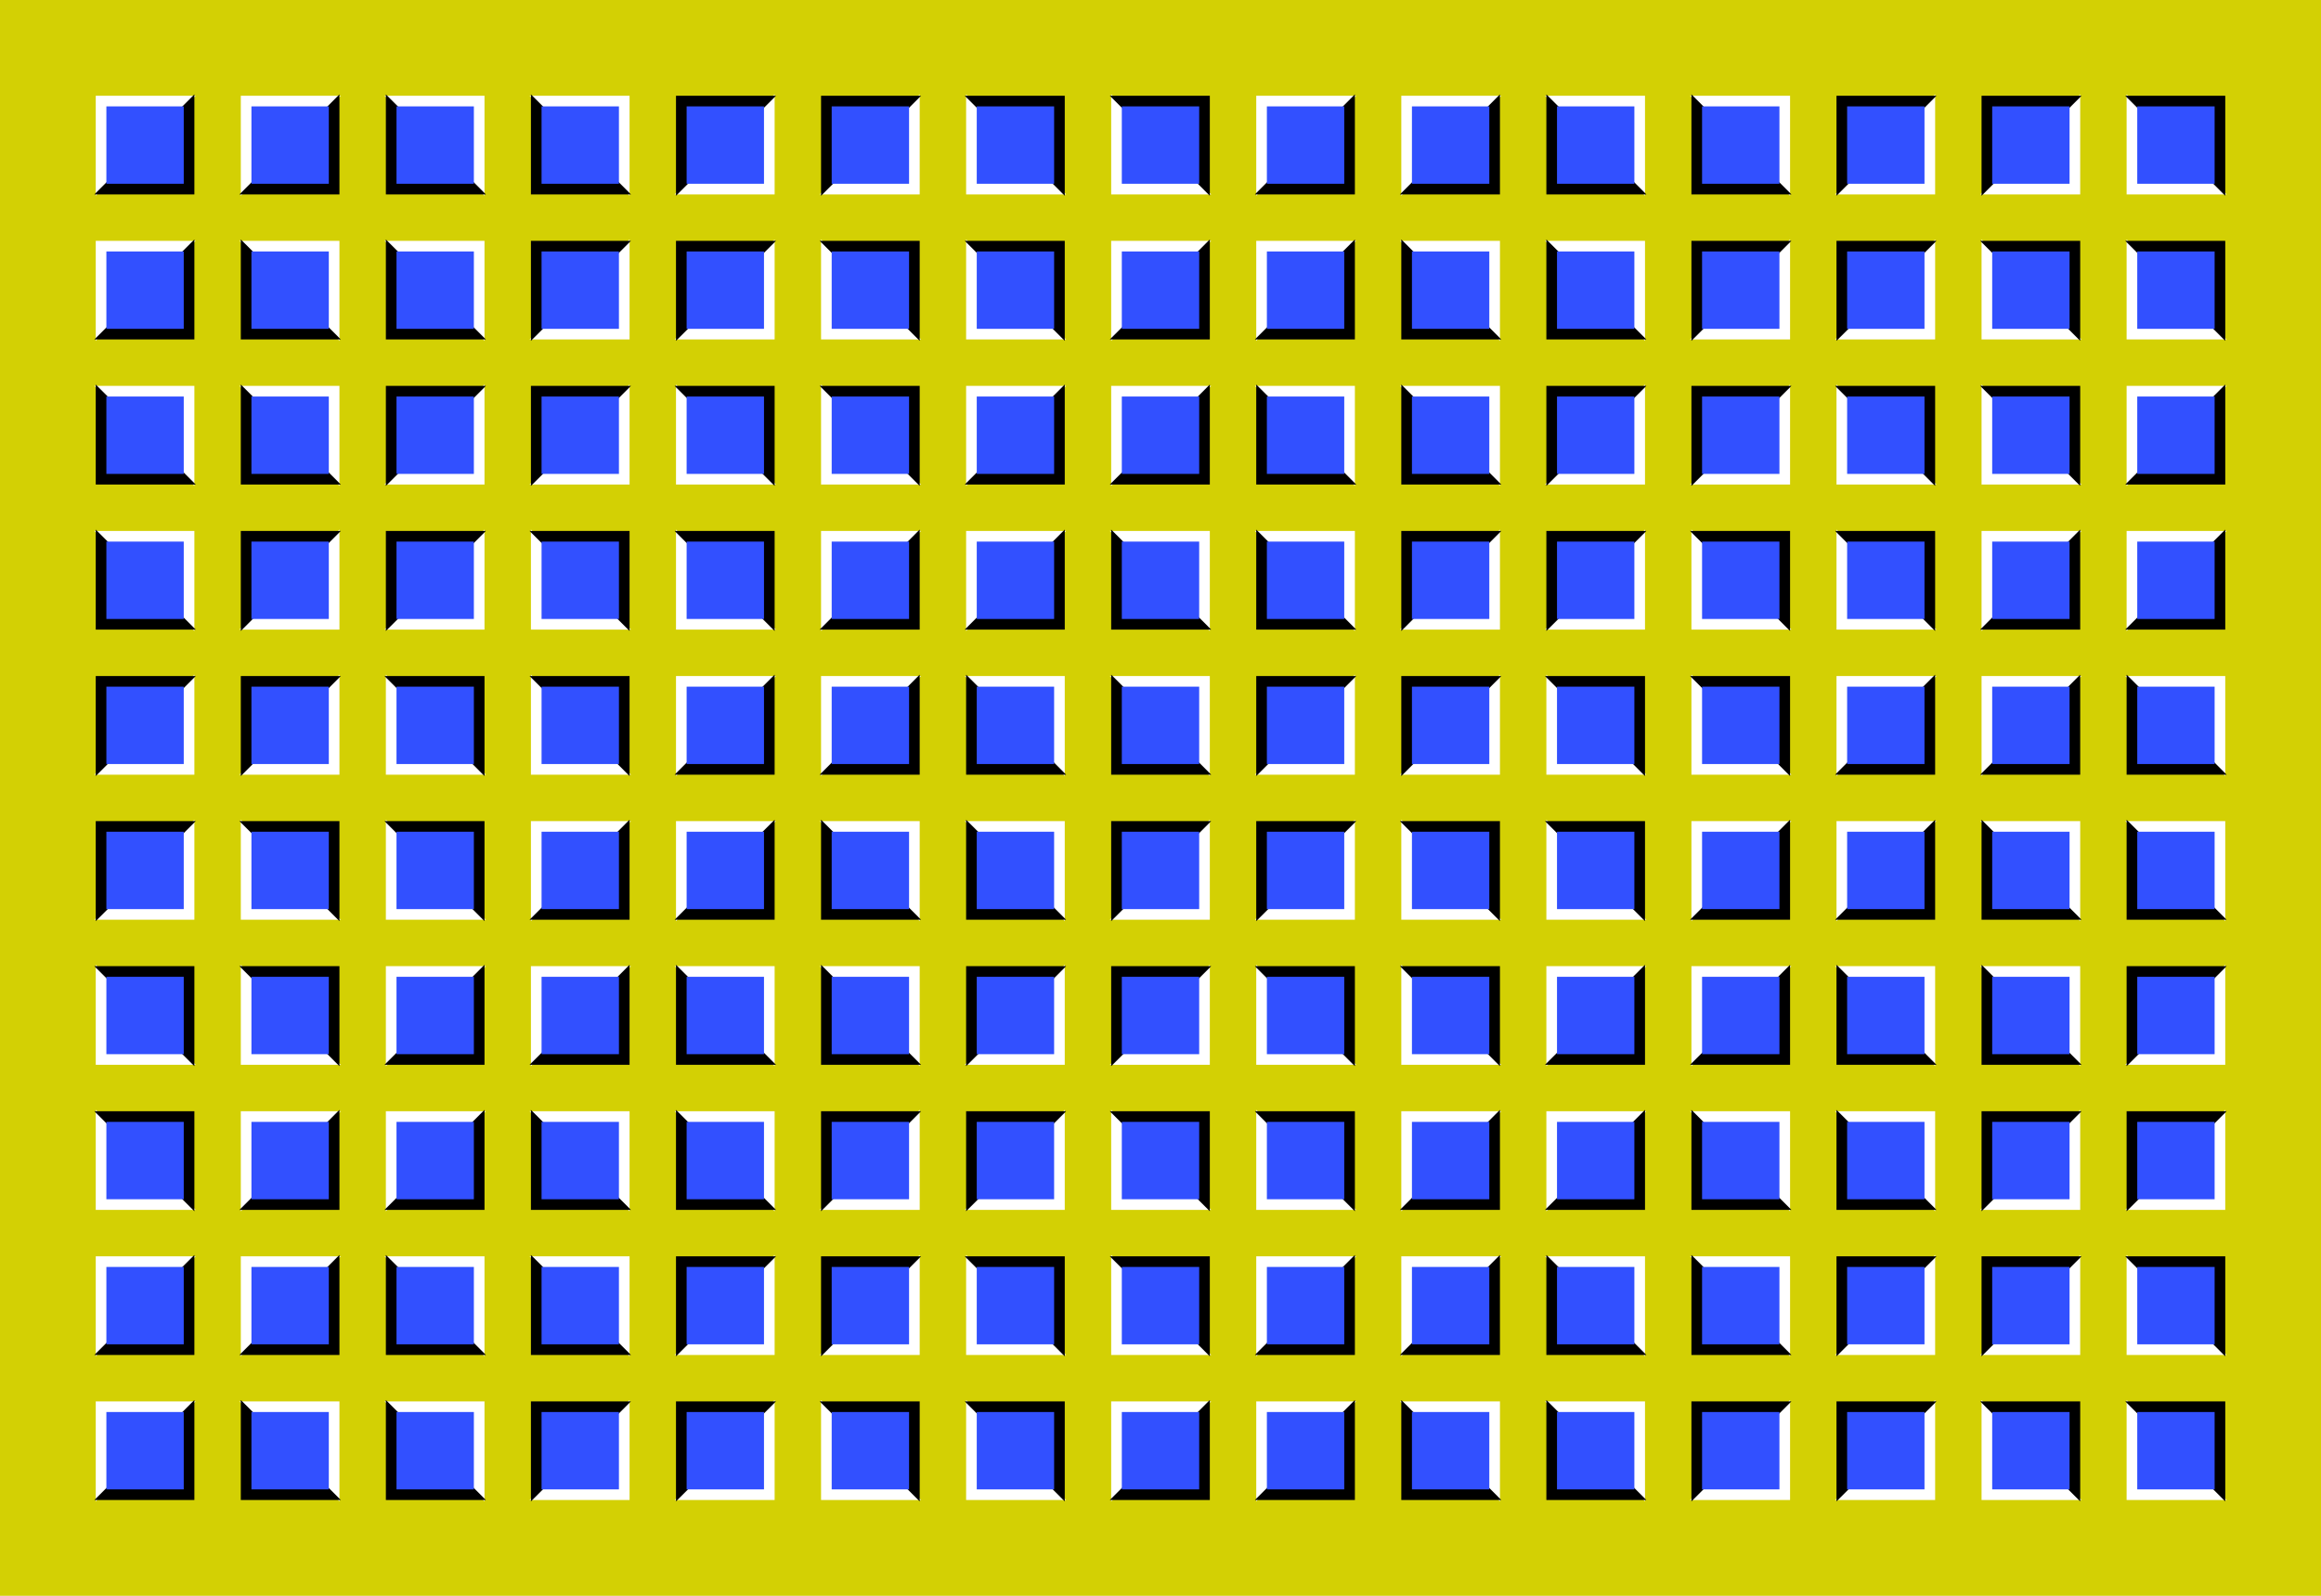
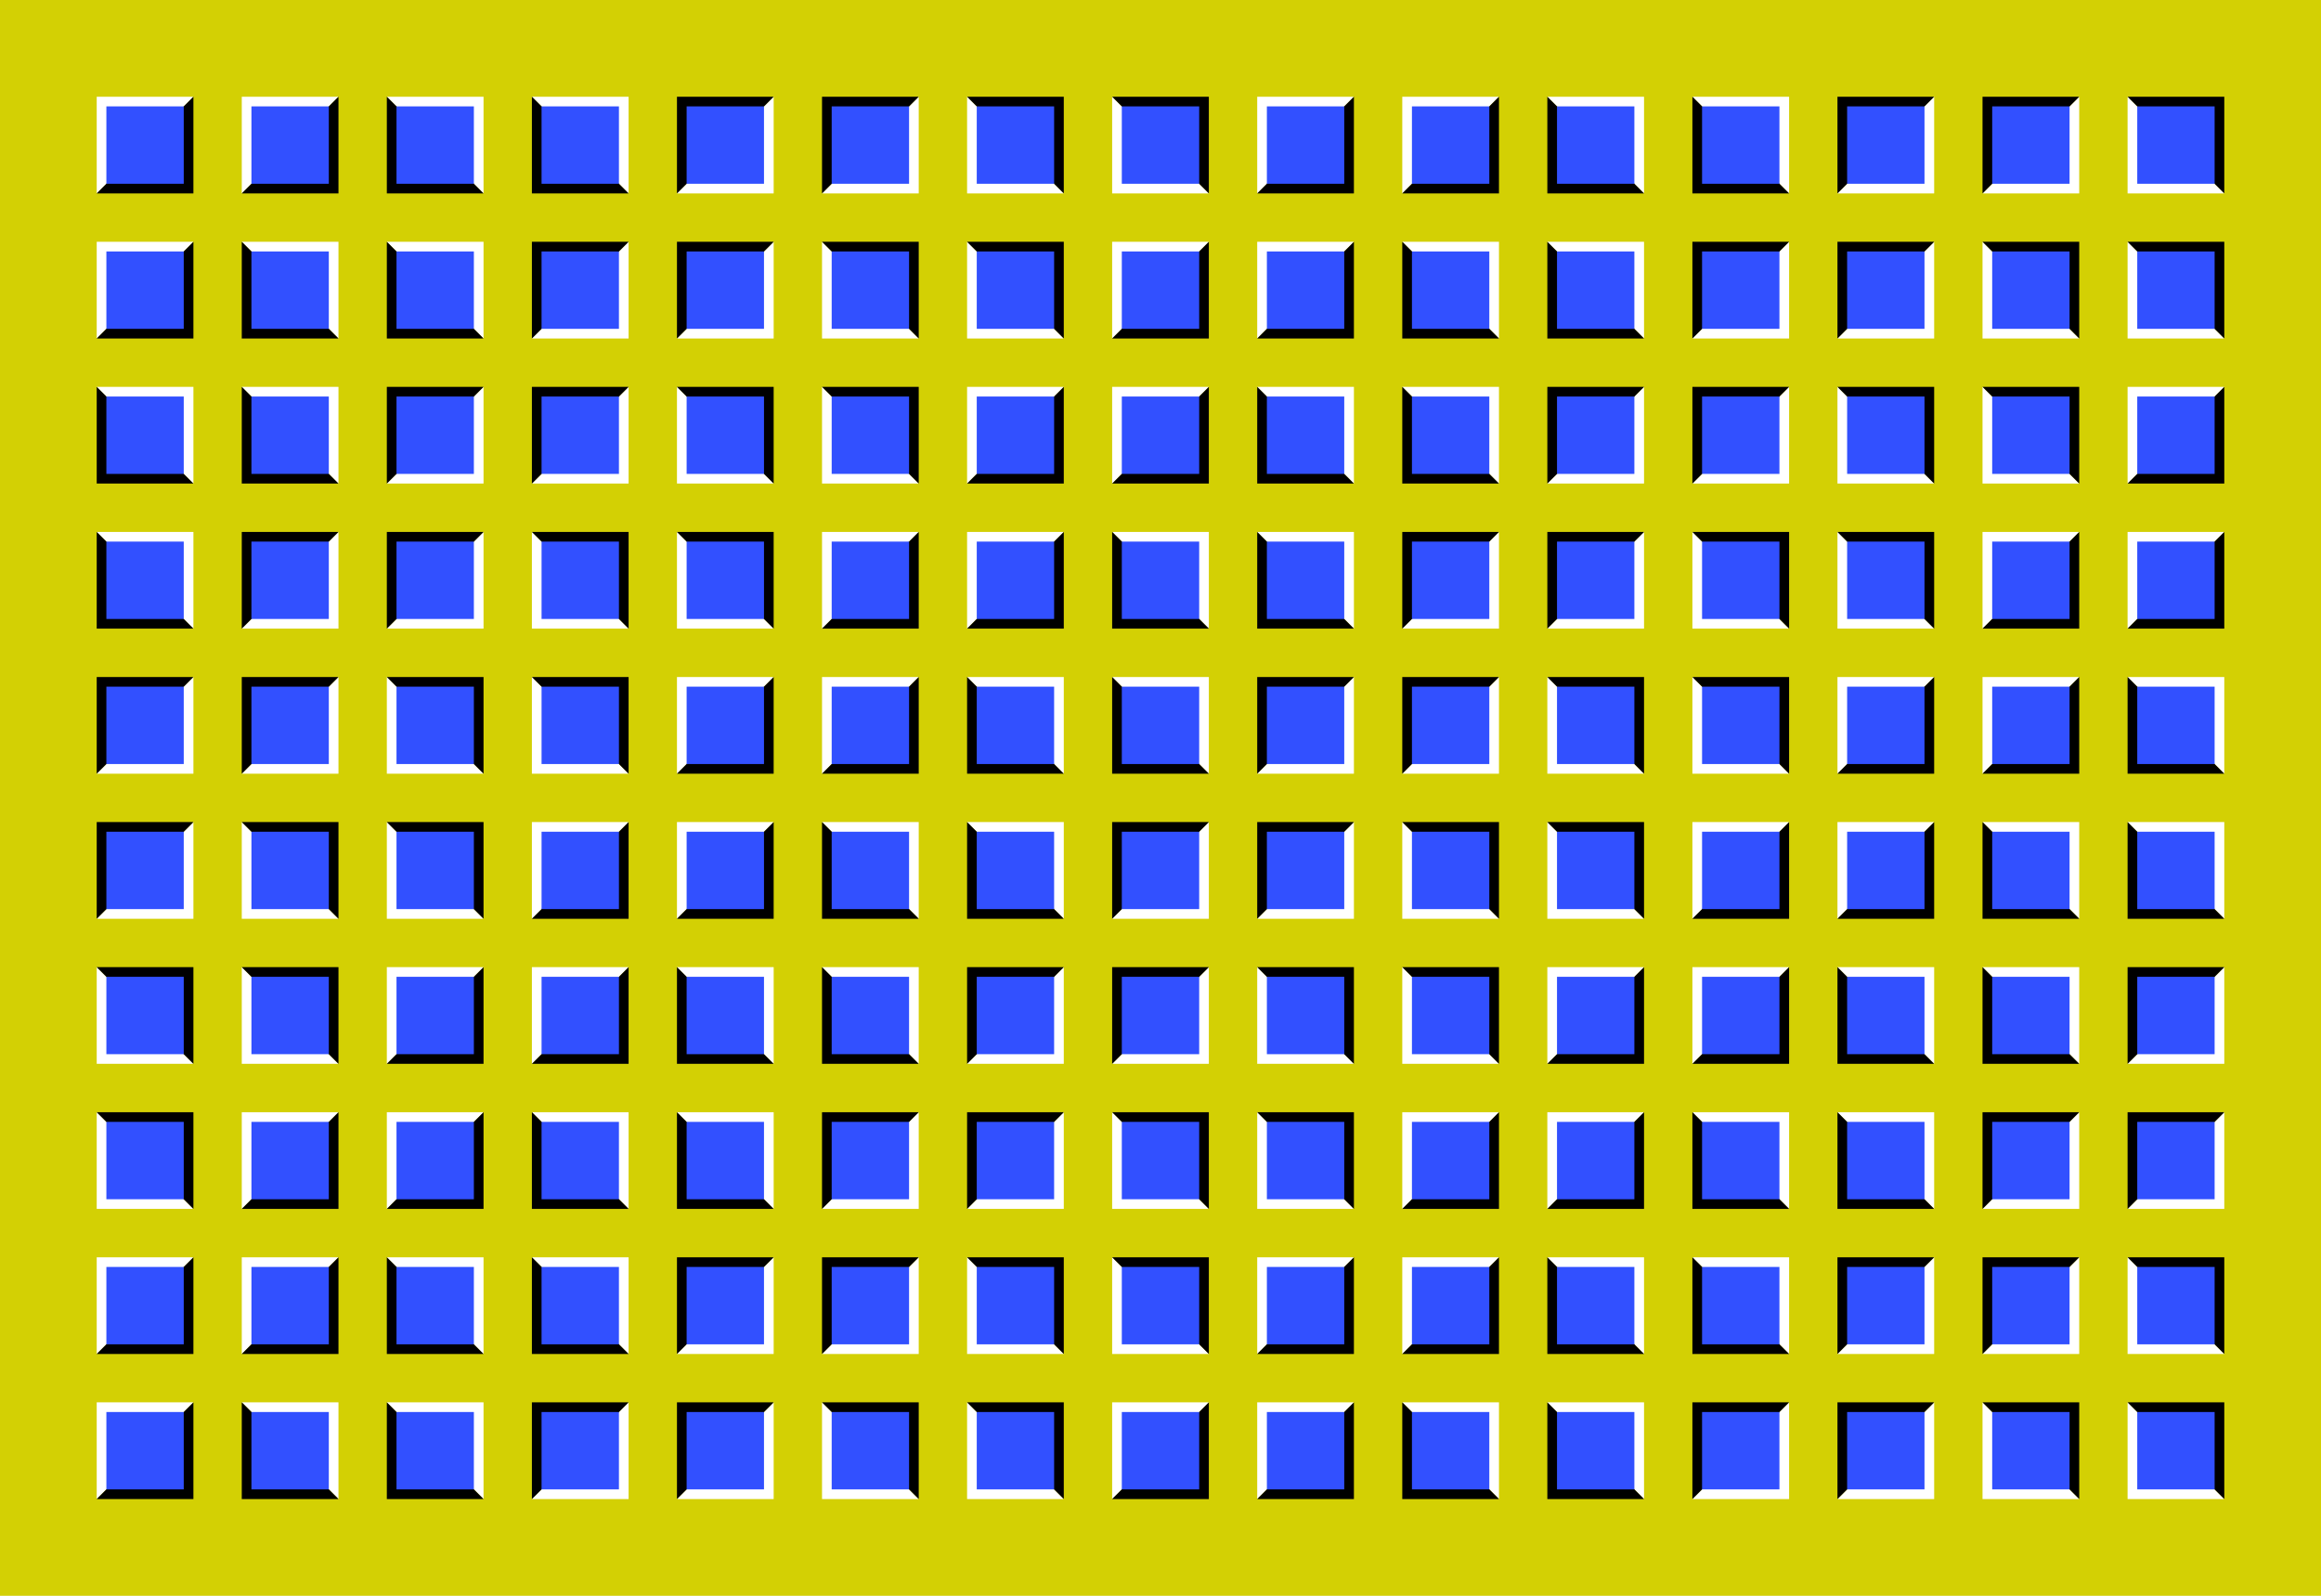
<svg xmlns="http://www.w3.org/2000/svg" xmlns:xlink="http://www.w3.org/1999/xlink" width="1200" height="825">
  <rect width="100%" height="100%" fill="#d3d004" />
  <defs>
    <g id="block">
-       <polygon points="-25,-25,-25,25,25,25" style="fill:white;stroke:white" />
-       <polygon points="25,25,25,-25,-25,-25" style="fill:black;stroke:black" />
+       <polygon points="-25,-25,-25,25,25,25" fill="white" />
+       <polygon points="25,25,25,-25,-25,-25" fill="black" />
      <rect x="-20" y="-20" width="40" height="40" fill="#3250ff" />
    </g>
  </defs>
  <use xlink:href="#block" transform="rotate(90,75,75) translate(75,75)" />
  <use xlink:href="#block" transform="rotate(90,75,150) translate(75,150)" />
  <use xlink:href="#block" transform="rotate(180,75,225) translate(75,225)" />
  <use xlink:href="#block" transform="rotate(180,75,300) translate(75,300)" />
  <use xlink:href="#block" transform="rotate(270,75,375) translate(75,375)" />
  <use xlink:href="#block" transform="rotate(270,75,450) translate(75,450)" />
-   <use xlink:href="#block" transform="rotate(0,75,525) translate(75,525)" />
-   <use xlink:href="#block" transform="rotate(0,75,600) translate(75,600)" />
+   <use xlink:href="#block" transform="translate(75,525)" />
+   <use xlink:href="#block" transform="translate(75,600)" />
  <use xlink:href="#block" transform="rotate(90,75,675) translate(75,675)" />
  <use xlink:href="#block" transform="rotate(90,75,750) translate(75,750)" />
  <use xlink:href="#block" transform="rotate(90,150,75) translate(150,75)" />
  <use xlink:href="#block" transform="rotate(180,150,150) translate(150,150)" />
  <use xlink:href="#block" transform="rotate(180,150,225) translate(150,225)" />
  <use xlink:href="#block" transform="rotate(270,150,300) translate(150,300)" />
  <use xlink:href="#block" transform="rotate(270,150,375) translate(150,375)" />
-   <use xlink:href="#block" transform="rotate(0,150,450) translate(150,450)" />
-   <use xlink:href="#block" transform="rotate(0,150,525) translate(150,525)" />
+   <use xlink:href="#block" transform="translate(150,450)" />
+   <use xlink:href="#block" transform="translate(150,525)" />
  <use xlink:href="#block" transform="rotate(90,150,600) translate(150,600)" />
  <use xlink:href="#block" transform="rotate(90,150,675) translate(150,675)" />
  <use xlink:href="#block" transform="rotate(180,150,750) translate(150,750)" />
  <use xlink:href="#block" transform="rotate(180,225,75) translate(225,75)" />
  <use xlink:href="#block" transform="rotate(180,225,150) translate(225,150)" />
  <use xlink:href="#block" transform="rotate(270,225,225) translate(225,225)" />
  <use xlink:href="#block" transform="rotate(270,225,300) translate(225,300)" />
-   <use xlink:href="#block" transform="rotate(0,225,375) translate(225,375)" />
-   <use xlink:href="#block" transform="rotate(0,225,450) translate(225,450)" />
+   <use xlink:href="#block" transform="translate(225,375)" />
+   <use xlink:href="#block" transform="translate(225,450)" />
  <use xlink:href="#block" transform="rotate(90,225,525) translate(225,525)" />
  <use xlink:href="#block" transform="rotate(90,225,600) translate(225,600)" />
  <use xlink:href="#block" transform="rotate(180,225,675) translate(225,675)" />
  <use xlink:href="#block" transform="rotate(180,225,750) translate(225,750)" />
  <use xlink:href="#block" transform="rotate(180,300,75) translate(300,75)" />
  <use xlink:href="#block" transform="rotate(270,300,150) translate(300,150)" />
  <use xlink:href="#block" transform="rotate(270,300,225) translate(300,225)" />
-   <use xlink:href="#block" transform="rotate(0,300,300) translate(300,300)" />
-   <use xlink:href="#block" transform="rotate(0,300,375) translate(300,375)" />
+   <use xlink:href="#block" transform="translate(300,300)" />
+   <use xlink:href="#block" transform="translate(300,375)" />
  <use xlink:href="#block" transform="rotate(90,300,450) translate(300,450)" />
  <use xlink:href="#block" transform="rotate(90,300,525) translate(300,525)" />
  <use xlink:href="#block" transform="rotate(180,300,600) translate(300,600)" />
  <use xlink:href="#block" transform="rotate(180,300,675) translate(300,675)" />
  <use xlink:href="#block" transform="rotate(270,300,750) translate(300,750)" />
  <use xlink:href="#block" transform="rotate(270,375,75) translate(375,75)" />
  <use xlink:href="#block" transform="rotate(270,375,150) translate(375,150)" />
-   <use xlink:href="#block" transform="rotate(0,375,225) translate(375,225)" />
-   <use xlink:href="#block" transform="rotate(0,375,300) translate(375,300)" />
+   <use xlink:href="#block" transform="translate(375,225)" />
+   <use xlink:href="#block" transform="translate(375,300)" />
  <use xlink:href="#block" transform="rotate(90,375,375) translate(375,375)" />
  <use xlink:href="#block" transform="rotate(90,375,450) translate(375,450)" />
  <use xlink:href="#block" transform="rotate(180,375,525) translate(375,525)" />
  <use xlink:href="#block" transform="rotate(180,375,600) translate(375,600)" />
  <use xlink:href="#block" transform="rotate(270,375,675) translate(375,675)" />
  <use xlink:href="#block" transform="rotate(270,375,750) translate(375,750)" />
  <use xlink:href="#block" transform="rotate(270,450,75) translate(450,75)" />
-   <use xlink:href="#block" transform="rotate(0,450,150) translate(450,150)" />
-   <use xlink:href="#block" transform="rotate(0,450,225) translate(450,225)" />
+   <use xlink:href="#block" transform="translate(450,150)" />
+   <use xlink:href="#block" transform="translate(450,225)" />
  <use xlink:href="#block" transform="rotate(90,450,300) translate(450,300)" />
  <use xlink:href="#block" transform="rotate(90,450,375) translate(450,375)" />
  <use xlink:href="#block" transform="rotate(180,450,450) translate(450,450)" />
  <use xlink:href="#block" transform="rotate(180,450,525) translate(450,525)" />
  <use xlink:href="#block" transform="rotate(270,450,600) translate(450,600)" />
  <use xlink:href="#block" transform="rotate(270,450,675) translate(450,675)" />
-   <use xlink:href="#block" transform="rotate(0,450,750) translate(450,750)" />
-   <use xlink:href="#block" transform="rotate(0,525,75) translate(525,75)" />
-   <use xlink:href="#block" transform="rotate(0,525,150) translate(525,150)" />
+   <use xlink:href="#block" transform="translate(450,750)" />
+   <use xlink:href="#block" transform="translate(525,75)" />
+   <use xlink:href="#block" transform="translate(525,150)" />
  <use xlink:href="#block" transform="rotate(90,525,225) translate(525,225)" />
  <use xlink:href="#block" transform="rotate(90,525,300) translate(525,300)" />
  <use xlink:href="#block" transform="rotate(180,525,375) translate(525,375)" />
  <use xlink:href="#block" transform="rotate(180,525,450) translate(525,450)" />
  <use xlink:href="#block" transform="rotate(270,525,525) translate(525,525)" />
  <use xlink:href="#block" transform="rotate(270,525,600) translate(525,600)" />
-   <use xlink:href="#block" transform="rotate(0,525,675) translate(525,675)" />
-   <use xlink:href="#block" transform="rotate(0,525,750) translate(525,750)" />
-   <use xlink:href="#block" transform="rotate(0,600,75) translate(600,75)" />
+   <use xlink:href="#block" transform="translate(525,675)" />
+   <use xlink:href="#block" transform="translate(525,750)" />
+   <use xlink:href="#block" transform="translate(600,75)" />
  <use xlink:href="#block" transform="rotate(90,600,150) translate(600,150)" />
  <use xlink:href="#block" transform="rotate(90,600,225) translate(600,225)" />
  <use xlink:href="#block" transform="rotate(180,600,300) translate(600,300)" />
  <use xlink:href="#block" transform="rotate(180,600,375) translate(600,375)" />
  <use xlink:href="#block" transform="rotate(270,600,450) translate(600,450)" />
  <use xlink:href="#block" transform="rotate(270,600,525) translate(600,525)" />
-   <use xlink:href="#block" transform="rotate(0,600,600) translate(600,600)" />
-   <use xlink:href="#block" transform="rotate(0,600,675) translate(600,675)" />
+   <use xlink:href="#block" transform="translate(600,600)" />
+   <use xlink:href="#block" transform="translate(600,675)" />
  <use xlink:href="#block" transform="rotate(90,600,750) translate(600,750)" />
  <use xlink:href="#block" transform="rotate(90,675,75) translate(675,75)" />
  <use xlink:href="#block" transform="rotate(90,675,150) translate(675,150)" />
  <use xlink:href="#block" transform="rotate(180,675,225) translate(675,225)" />
  <use xlink:href="#block" transform="rotate(180,675,300) translate(675,300)" />
  <use xlink:href="#block" transform="rotate(270,675,375) translate(675,375)" />
  <use xlink:href="#block" transform="rotate(270,675,450) translate(675,450)" />
-   <use xlink:href="#block" transform="rotate(0,675,525) translate(675,525)" />
-   <use xlink:href="#block" transform="rotate(0,675,600) translate(675,600)" />
+   <use xlink:href="#block" transform="translate(675,525)" />
+   <use xlink:href="#block" transform="translate(675,600)" />
  <use xlink:href="#block" transform="rotate(90,675,675) translate(675,675)" />
  <use xlink:href="#block" transform="rotate(90,675,750) translate(675,750)" />
  <use xlink:href="#block" transform="rotate(90,750,75) translate(750,75)" />
  <use xlink:href="#block" transform="rotate(180,750,150) translate(750,150)" />
  <use xlink:href="#block" transform="rotate(180,750,225) translate(750,225)" />
  <use xlink:href="#block" transform="rotate(270,750,300) translate(750,300)" />
  <use xlink:href="#block" transform="rotate(270,750,375) translate(750,375)" />
-   <use xlink:href="#block" transform="rotate(0,750,450) translate(750,450)" />
-   <use xlink:href="#block" transform="rotate(0,750,525) translate(750,525)" />
+   <use xlink:href="#block" transform="translate(750,450)" />
+   <use xlink:href="#block" transform="translate(750,525)" />
  <use xlink:href="#block" transform="rotate(90,750,600) translate(750,600)" />
  <use xlink:href="#block" transform="rotate(90,750,675) translate(750,675)" />
  <use xlink:href="#block" transform="rotate(180,750,750) translate(750,750)" />
  <use xlink:href="#block" transform="rotate(180,825,75) translate(825,75)" />
  <use xlink:href="#block" transform="rotate(180,825,150) translate(825,150)" />
  <use xlink:href="#block" transform="rotate(270,825,225) translate(825,225)" />
  <use xlink:href="#block" transform="rotate(270,825,300) translate(825,300)" />
-   <use xlink:href="#block" transform="rotate(0,825,375) translate(825,375)" />
-   <use xlink:href="#block" transform="rotate(0,825,450) translate(825,450)" />
+   <use xlink:href="#block" transform="translate(825,375)" />
+   <use xlink:href="#block" transform="translate(825,450)" />
  <use xlink:href="#block" transform="rotate(90,825,525) translate(825,525)" />
  <use xlink:href="#block" transform="rotate(90,825,600) translate(825,600)" />
  <use xlink:href="#block" transform="rotate(180,825,675) translate(825,675)" />
  <use xlink:href="#block" transform="rotate(180,825,750) translate(825,750)" />
  <use xlink:href="#block" transform="rotate(180,900,75) translate(900,75)" />
  <use xlink:href="#block" transform="rotate(270,900,150) translate(900,150)" />
  <use xlink:href="#block" transform="rotate(270,900,225) translate(900,225)" />
-   <use xlink:href="#block" transform="rotate(0,900,300) translate(900,300)" />
-   <use xlink:href="#block" transform="rotate(0,900,375) translate(900,375)" />
+   <use xlink:href="#block" transform="translate(900,300)" />
+   <use xlink:href="#block" transform="translate(900,375)" />
  <use xlink:href="#block" transform="rotate(90,900,450) translate(900,450)" />
  <use xlink:href="#block" transform="rotate(90,900,525) translate(900,525)" />
  <use xlink:href="#block" transform="rotate(180,900,600) translate(900,600)" />
  <use xlink:href="#block" transform="rotate(180,900,675) translate(900,675)" />
  <use xlink:href="#block" transform="rotate(270,900,750) translate(900,750)" />
  <use xlink:href="#block" transform="rotate(270,975,75) translate(975,75)" />
  <use xlink:href="#block" transform="rotate(270,975,150) translate(975,150)" />
-   <use xlink:href="#block" transform="rotate(0,975,225) translate(975,225)" />
-   <use xlink:href="#block" transform="rotate(0,975,300) translate(975,300)" />
+   <use xlink:href="#block" transform="translate(975,225)" />
+   <use xlink:href="#block" transform="translate(975,300)" />
  <use xlink:href="#block" transform="rotate(90,975,375) translate(975,375)" />
  <use xlink:href="#block" transform="rotate(90,975,450) translate(975,450)" />
  <use xlink:href="#block" transform="rotate(180,975,525) translate(975,525)" />
  <use xlink:href="#block" transform="rotate(180,975,600) translate(975,600)" />
  <use xlink:href="#block" transform="rotate(270,975,675) translate(975,675)" />
  <use xlink:href="#block" transform="rotate(270,975,750) translate(975,750)" />
  <use xlink:href="#block" transform="rotate(270,1050,75) translate(1050,75)" />
-   <use xlink:href="#block" transform="rotate(0,1050,150) translate(1050,150)" />
-   <use xlink:href="#block" transform="rotate(0,1050,225) translate(1050,225)" />
+   <use xlink:href="#block" transform="translate(1050,150)" />
+   <use xlink:href="#block" transform="translate(1050,225)" />
  <use xlink:href="#block" transform="rotate(90,1050,300) translate(1050,300)" />
  <use xlink:href="#block" transform="rotate(90,1050,375) translate(1050,375)" />
  <use xlink:href="#block" transform="rotate(180,1050,450) translate(1050,450)" />
  <use xlink:href="#block" transform="rotate(180,1050,525) translate(1050,525)" />
  <use xlink:href="#block" transform="rotate(270,1050,600) translate(1050,600)" />
  <use xlink:href="#block" transform="rotate(270,1050,675) translate(1050,675)" />
-   <use xlink:href="#block" transform="rotate(0,1050,750) translate(1050,750)" />
-   <use xlink:href="#block" transform="rotate(0,1125,75) translate(1125,75)" />
-   <use xlink:href="#block" transform="rotate(0,1125,150) translate(1125,150)" />
+   <use xlink:href="#block" transform="translate(1050,750)" />
+   <use xlink:href="#block" transform="translate(1125,75)" />
+   <use xlink:href="#block" transform="translate(1125,150)" />
  <use xlink:href="#block" transform="rotate(90,1125,225) translate(1125,225)" />
  <use xlink:href="#block" transform="rotate(90,1125,300) translate(1125,300)" />
  <use xlink:href="#block" transform="rotate(180,1125,375) translate(1125,375)" />
  <use xlink:href="#block" transform="rotate(180,1125,450) translate(1125,450)" />
  <use xlink:href="#block" transform="rotate(270,1125,525) translate(1125,525)" />
  <use xlink:href="#block" transform="rotate(270,1125,600) translate(1125,600)" />
-   <use xlink:href="#block" transform="rotate(0,1125,675) translate(1125,675)" />
-   <use xlink:href="#block" transform="rotate(0,1125,750) translate(1125,750)" />
+   <use xlink:href="#block" transform="translate(1125,675)" />
+   <use xlink:href="#block" transform="translate(1125,750)" />
</svg>
